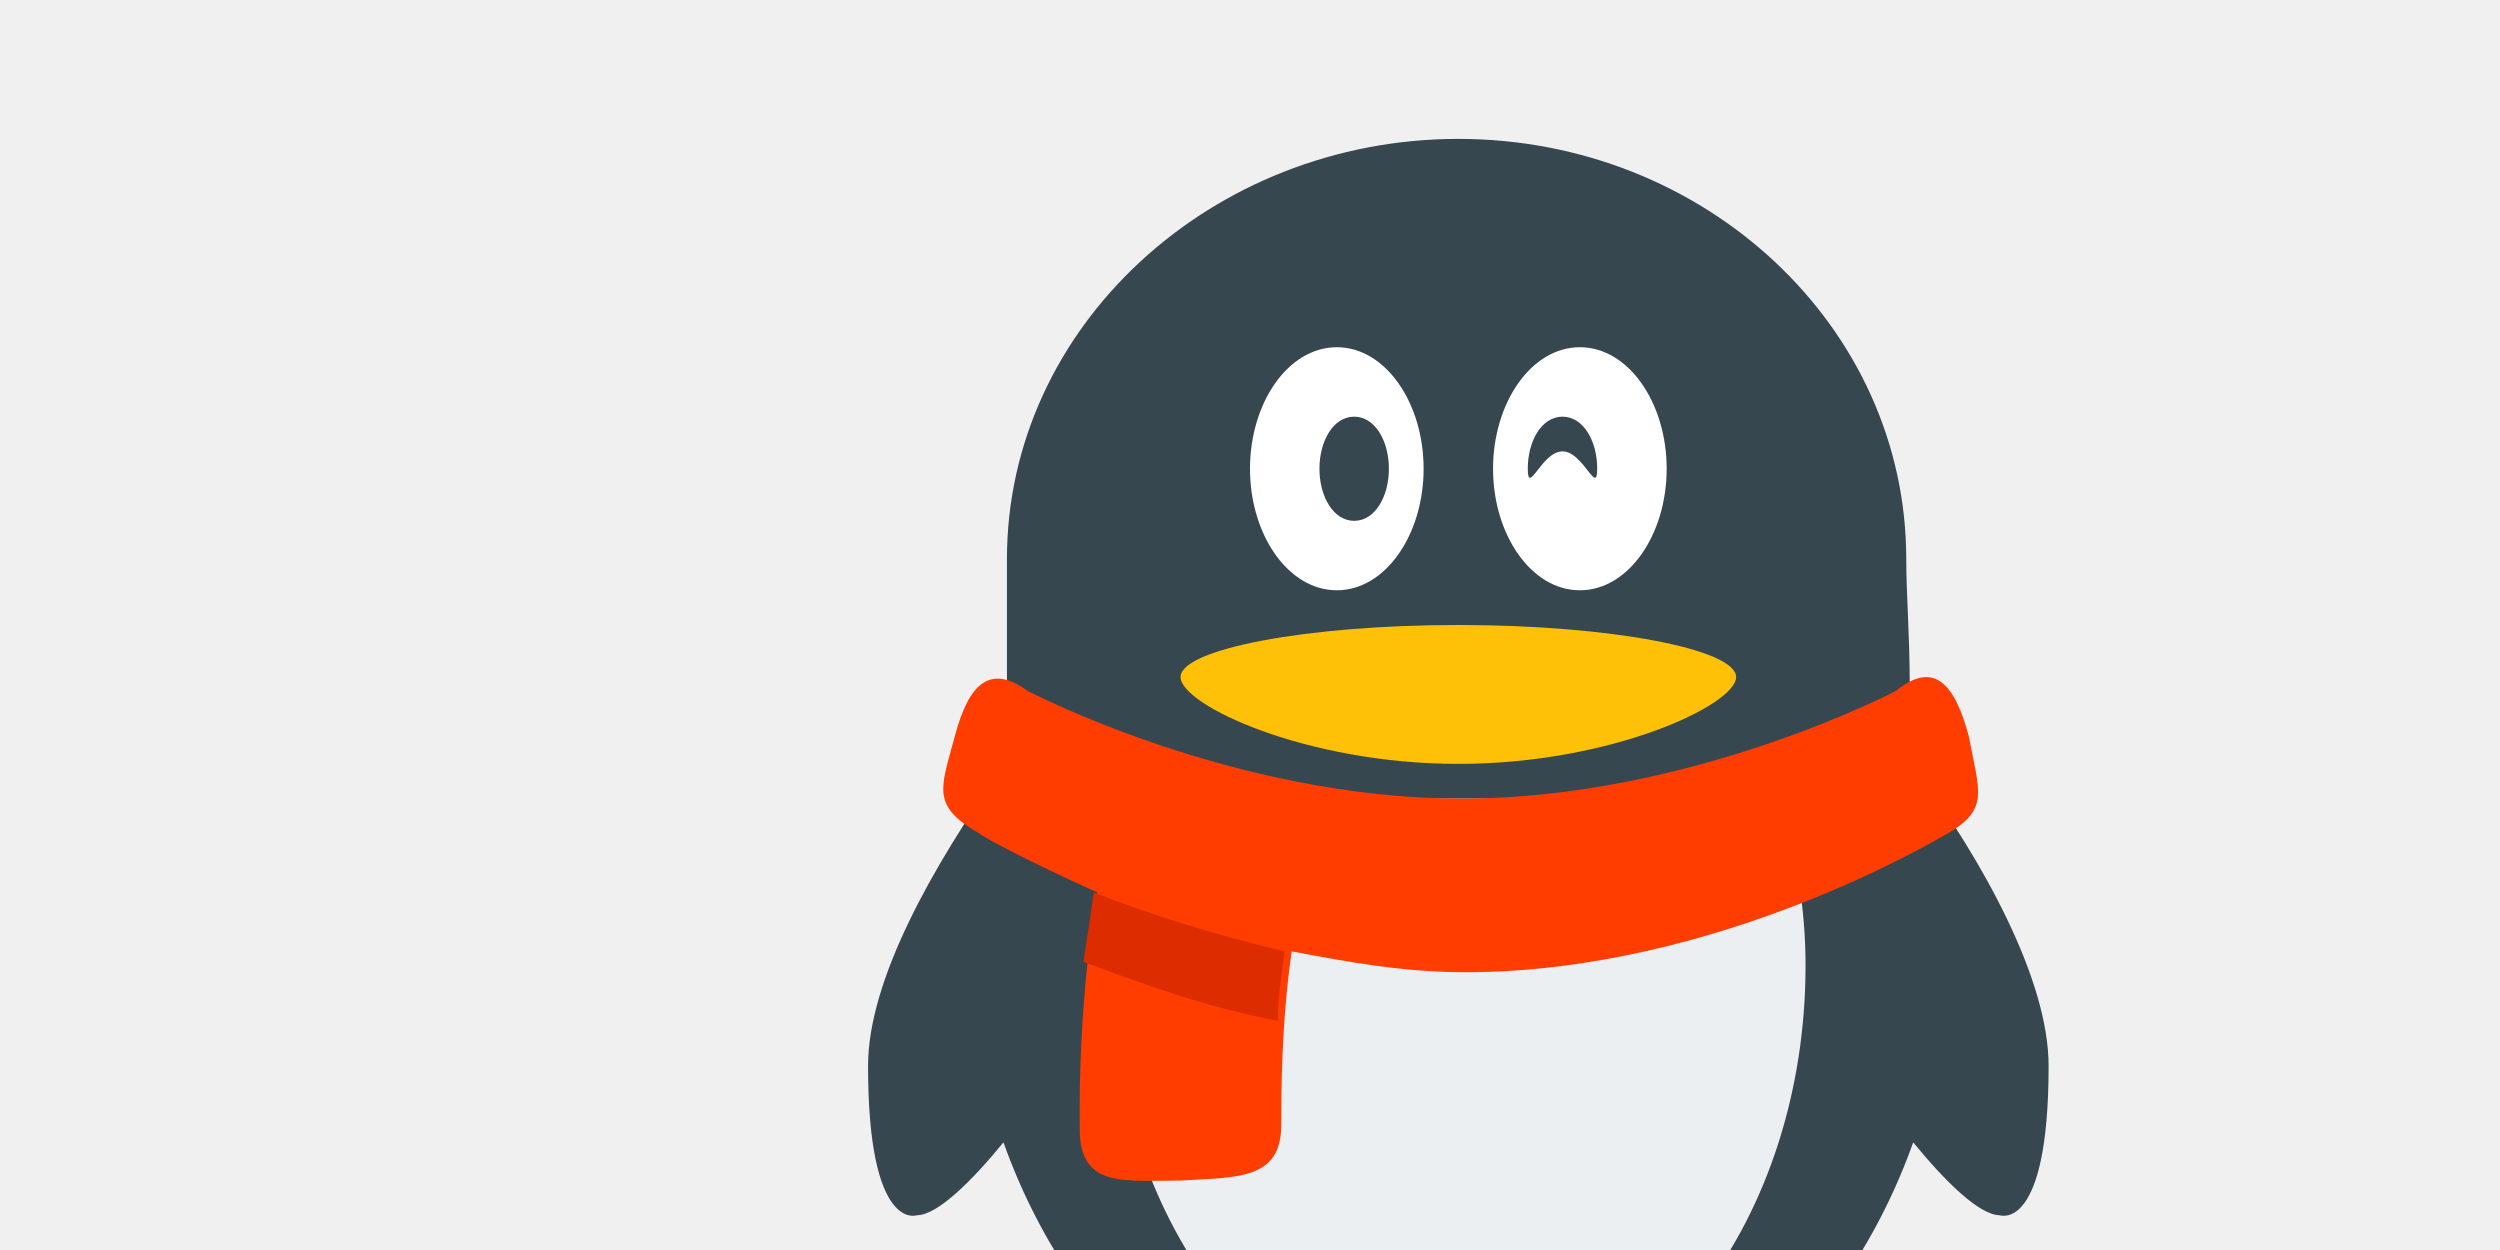
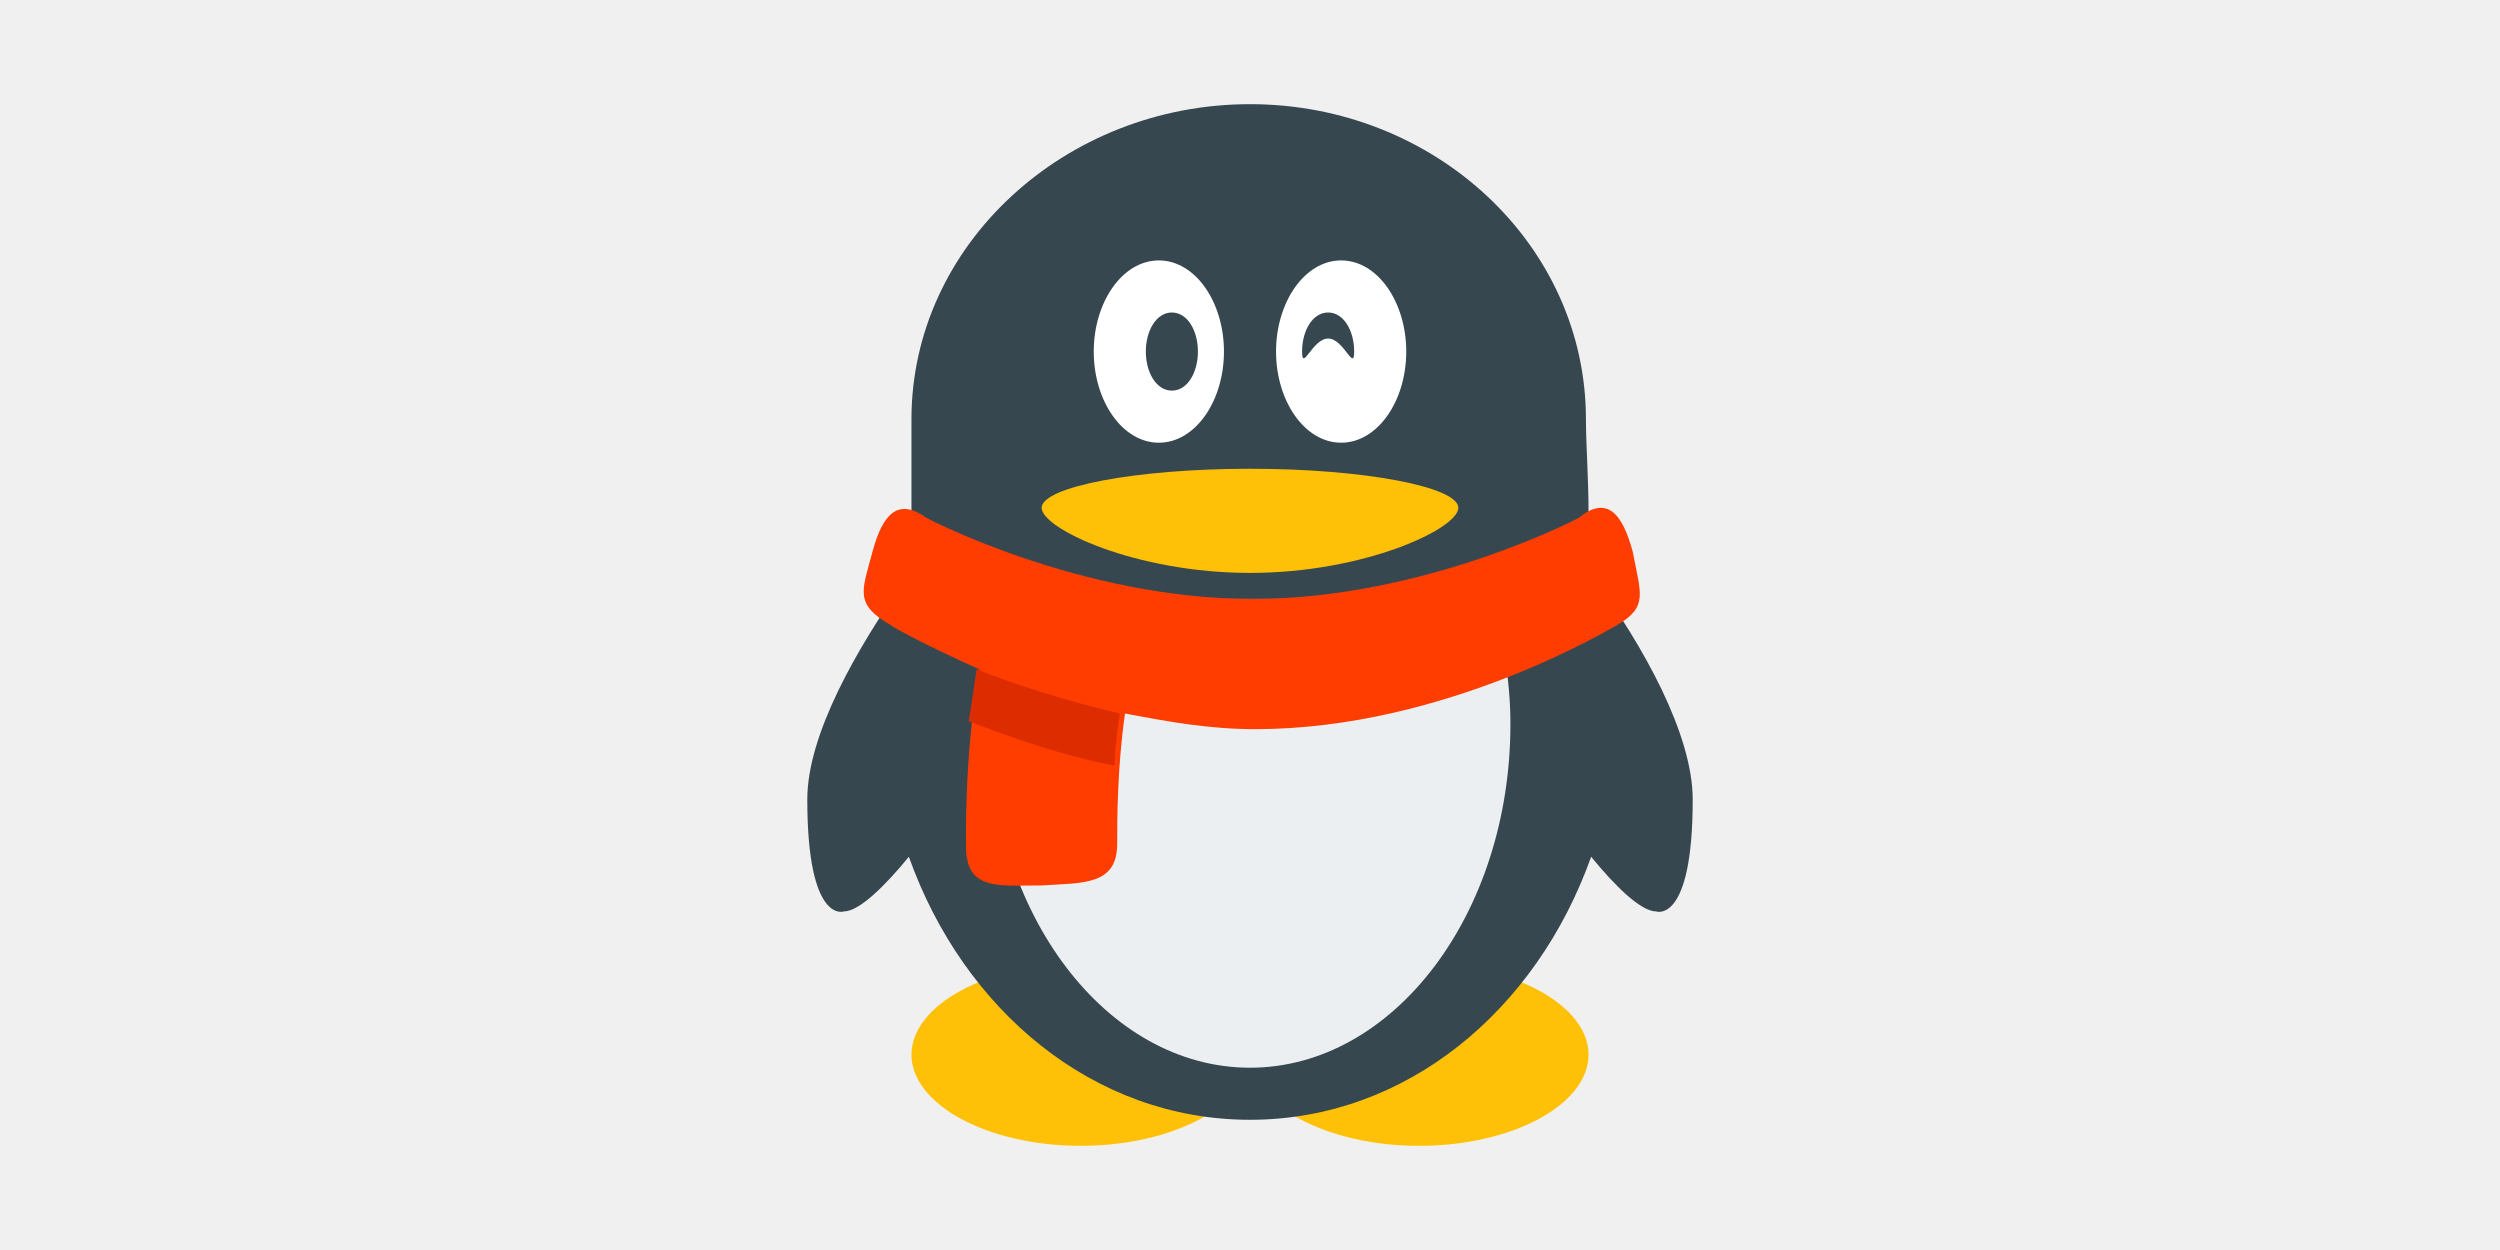
- <svg xmlns="http://www.w3.org/2000/svg" viewBox="0 0 36 36" width="80px" height="40px">
+ <svg xmlns="http://www.w3.org/2000/svg" viewBox="0 0 48 48" width="80px" height="40px">
  <path fill="#FFC107" d="M17.5,44c-3.6,0-6.5-1.6-6.5-3.5s2.9-3.5,6.5-3.5s6.5,1.6,6.5,3.5S21.1,44,17.5,44z M37,40.5c0-1.9-2.9-3.5-6.5-3.5S24,38.6,24,40.5s2.9,3.5,6.5,3.5S37,42.4,37,40.5z" />
  <path fill="#37474F" d="M37.2,22.2c-0.1-0.3-0.2-0.6-0.3-1c0.1-0.5,0.1-1,0.1-1.5c0-1.4-0.1-2.6-0.1-3.6C36.9,9.4,31.1,4,24,4S11,9.4,11,16.1c0,0.9,0,2.2,0,3.6c0,0.5,0,1,0.1,1.5c-0.1,0.3-0.2,0.6-0.3,1c-1.9,2.7-3.8,6-3.8,8.5C7,35.5,8.4,35,8.4,35c0.6,0,1.6-1,2.5-2.1C13,38.8,18,43,24,43s11-4.2,13.1-10.1C38,34,39,35,39.6,35c0,0,1.4,0.5,1.4-4.3C41,28.2,39.1,24.8,37.2,22.2z" />
  <path fill="#ECEFF1" d="M14.7,23c-0.5,1.5-0.7,3.1-0.7,4.8C14,35.1,18.5,41,24,41s10-5.9,10-13.2c0-1.7-0.3-3.3-0.7-4.8H14.7z" />
  <path fill="#FFF" d="M23,13.5c0,1.9-1.1,3.5-2.5,3.5S18,15.4,18,13.5s1.1-3.5,2.5-3.5S23,11.6,23,13.5z M27.5,10c-1.4,0-2.5,1.6-2.5,3.5s1.1,3.5,2.5,3.5s2.5-1.6,2.5-3.5S28.9,10,27.5,10z" />
  <path fill="#37474F" d="M22,13.5c0,0.8-0.4,1.5-1,1.5s-1-0.7-1-1.5s0.4-1.5,1-1.5S22,12.7,22,13.5z M27,12c-0.6,0-1,0.7-1,1.5s0.4-0.5,1-0.5s1,1.3,1,0.5S27.6,12,27,12z" />
  <path fill="#FFC107" d="M32,19.5c0,0.8-3.6,2.5-8,2.5s-8-1.7-8-2.5s3.6-1.5,8-1.5S32,18.7,32,19.5z" />
  <path fill="#FF3D00" d="M38.7,21.2c-0.4-1.5-1-2.2-2.1-1.3c0,0-5.9,3.1-12.5,3.1v0.1l0-0.1c-6.6,0-12.5-3.1-12.5-3.1c-1.1-0.8-1.7-0.2-2.1,1.3c-0.4,1.5-0.7,2,0.7,2.8c0.1,0.1,1.4,0.8,3.4,1.7c-0.6,3.5-0.5,6.8-0.5,7c0.1,1.5,1.3,1.3,2.9,1.3c1.6-0.1,2.9,0,2.9-1.6c0-0.9,0-2.9,0.3-5c1.6,0.3,3.2,0.6,5,0.6l0,0v0c7.3,0,13.7-3.9,13.9-4C39.3,23.3,39,22.8,38.7,21.2z" />
  <path fill="#DD2C00" d="M13.2,27.7c1.6,0.6,3.5,1.3,5.6,1.7c0-0.6,0.1-1.3,0.2-2c-2.1-0.5-4-1.1-5.5-1.7C13.4,26.4,13.3,27.1,13.2,27.7z" />
</svg>
